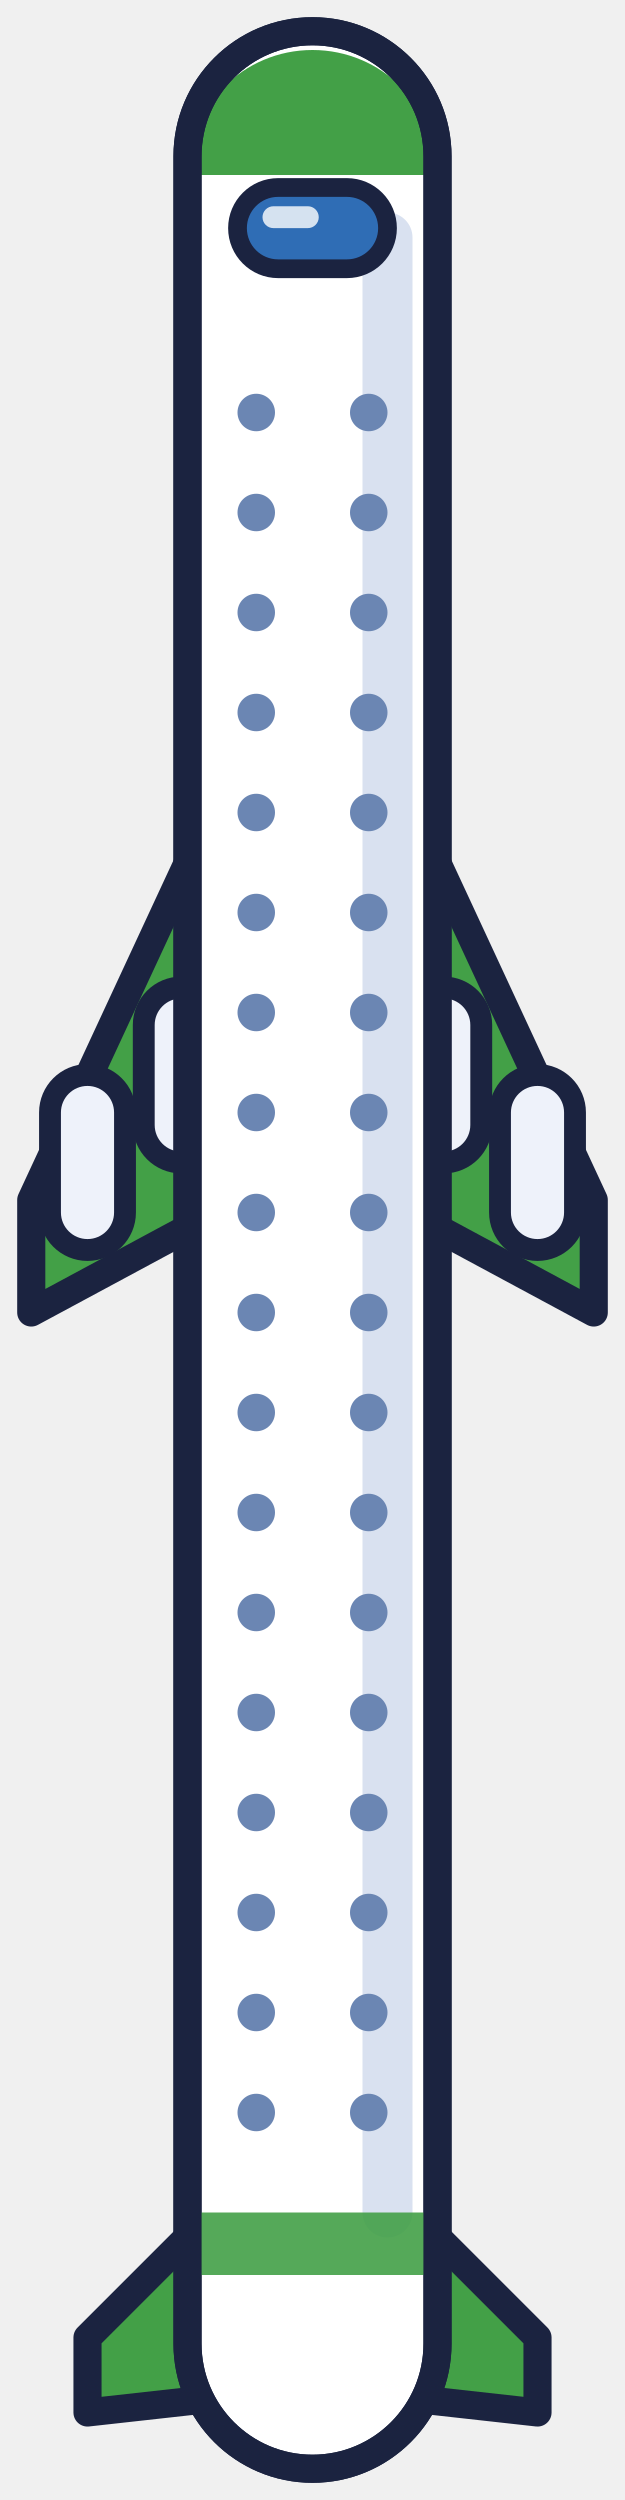
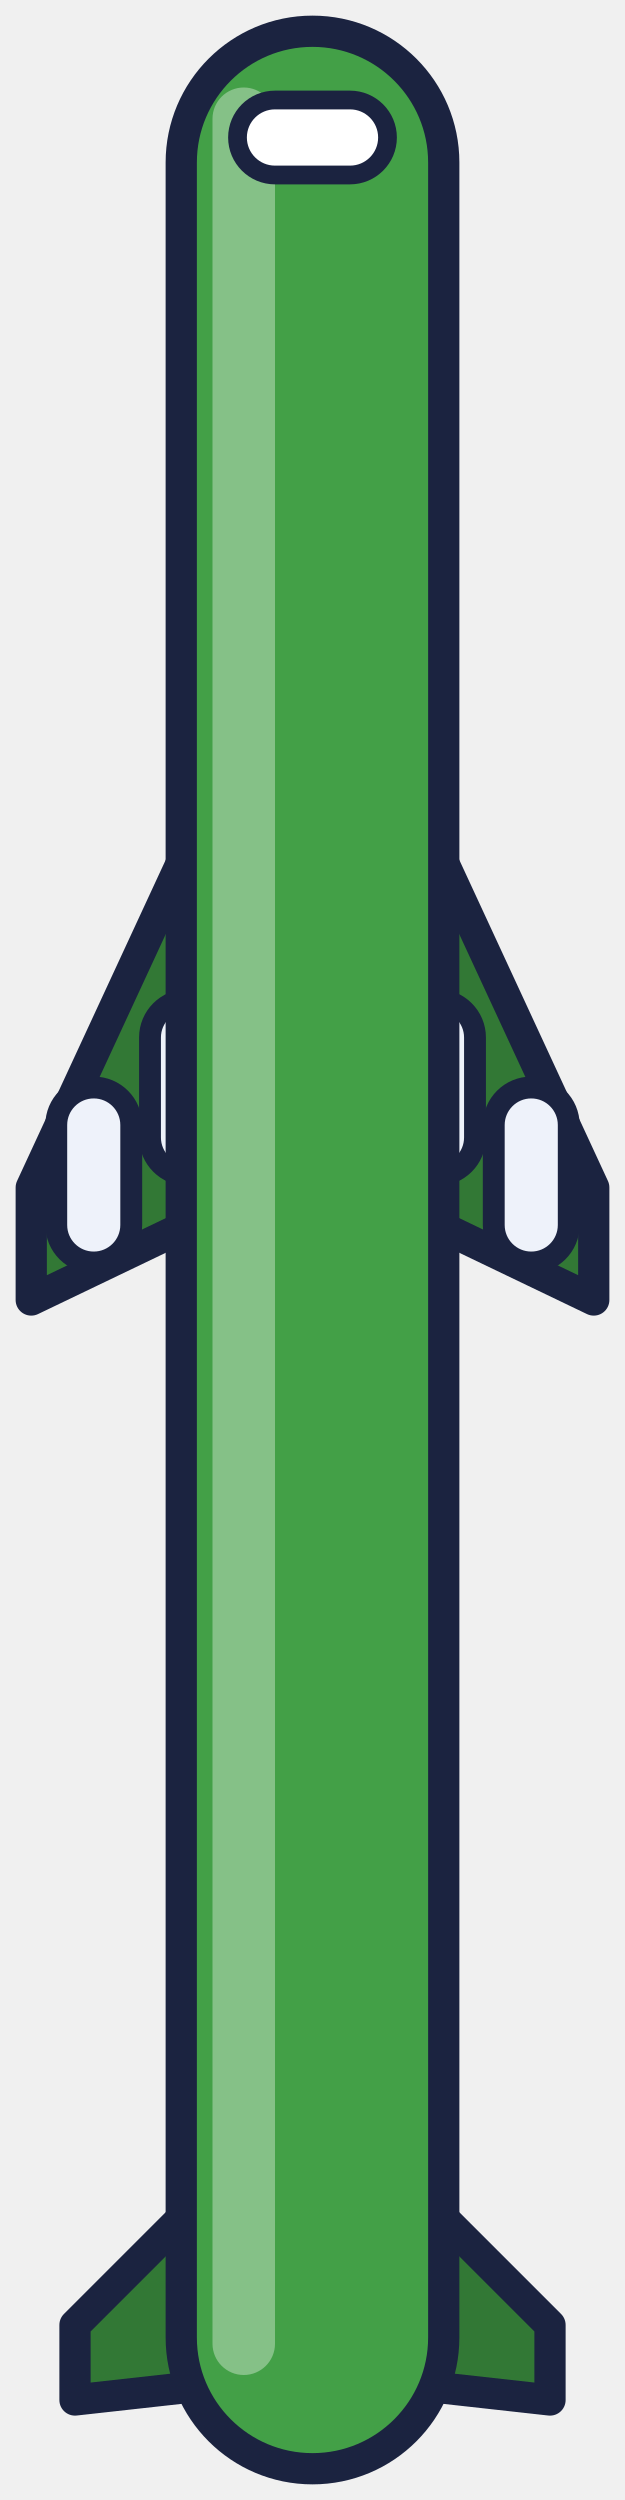
<svg xmlns="http://www.w3.org/2000/svg" viewBox="0 0 100 400" width="100" height="400">
-   <polygon points="69,136 95,192 95,210 69,196" fill="#43A047" stroke="#1B2340" stroke-width="4.5" stroke-linejoin="round" />
-   <polygon points="31,136 5,192 5,210 31,196" fill="#43A047" stroke="#1B2340" stroke-width="4.5" stroke-linejoin="round" />
-   <polygon points="68,356 86,374 86,386 68,384" fill="#43A047" stroke="#1B2340" stroke-width="4.5" stroke-linejoin="round" />
-   <polygon points="32,356 14,374 14,386 32,384" fill="#43A047" stroke="#1B2340" stroke-width="4.5" stroke-linejoin="round" />
-   <rect x="8" y="172" width="12" height="28" rx="6" fill="#EEF2FA" stroke="#1B2340" stroke-width="3.5" />
-   <rect x="23" y="158" width="12" height="28" rx="6" fill="#EEF2FA" stroke="#1B2340" stroke-width="3.5" />
-   <rect x="65" y="158" width="12" height="28" rx="6" fill="#EEF2FA" stroke="#1B2340" stroke-width="3.5" />
-   <rect x="80" y="172" width="12" height="28" rx="6" fill="#EEF2FA" stroke="#1B2340" stroke-width="3.5" />
-   <rect x="30" y="5" width="40" height="390" rx="20" fill="#FFFFFF" />
-   <path d="M30 28 A20 20 0 0 1 70 28 Z" fill="#43A047" />
-   <rect x="58" y="34" width="8" height="324" rx="4" fill="#D9E1F0" />
-   <rect x="30" y="5" width="40" height="390" rx="20" fill="none" stroke="#1B2340" stroke-width="4.5" stroke-linejoin="round" />
-   <rect x="38" y="30" width="24" height="13" rx="6.5" fill="#2F6DB5" stroke="#1B2340" stroke-width="3" />
-   <rect x="42" y="33" width="9" height="3.5" rx="1.75" fill="#FFFFFF" opacity="0.8" />
-   <rect x="30" y="354" width="40" height="10" fill="#43A047" opacity="0.9" />
-   <rect x="30" y="5" width="40" height="390" rx="20" fill="none" stroke="#1B2340" stroke-width="4.5" stroke-linejoin="round" />
-   <circle cx="41" cy="66" r="3" fill="#6B86B3" />
-   <circle cx="59" cy="66" r="3" fill="#6B86B3" />
-   <circle cx="41" cy="82" r="3" fill="#6B86B3" />
-   <circle cx="59" cy="82" r="3" fill="#6B86B3" />
-   <circle cx="41" cy="98" r="3" fill="#6B86B3" />
-   <circle cx="59" cy="98" r="3" fill="#6B86B3" />
-   <circle cx="41" cy="114" r="3" fill="#6B86B3" />
-   <circle cx="59" cy="114" r="3" fill="#6B86B3" />
-   <circle cx="41" cy="130" r="3" fill="#6B86B3" />
-   <circle cx="59" cy="130" r="3" fill="#6B86B3" />
-   <circle cx="41" cy="146" r="3" fill="#6B86B3" />
-   <circle cx="59" cy="146" r="3" fill="#6B86B3" />
-   <circle cx="41" cy="162" r="3" fill="#6B86B3" />
-   <circle cx="59" cy="162" r="3" fill="#6B86B3" />
-   <circle cx="41" cy="178" r="3" fill="#6B86B3" />
-   <circle cx="59" cy="178" r="3" fill="#6B86B3" />
-   <circle cx="41" cy="194" r="3" fill="#6B86B3" />
-   <circle cx="59" cy="194" r="3" fill="#6B86B3" />
-   <circle cx="41" cy="210" r="3" fill="#6B86B3" />
-   <circle cx="59" cy="210" r="3" fill="#6B86B3" />
-   <circle cx="41" cy="226" r="3" fill="#6B86B3" />
-   <circle cx="59" cy="226" r="3" fill="#6B86B3" />
-   <circle cx="41" cy="242" r="3" fill="#6B86B3" />
-   <circle cx="59" cy="242" r="3" fill="#6B86B3" />
-   <circle cx="41" cy="258" r="3" fill="#6B86B3" />
-   <circle cx="59" cy="258" r="3" fill="#6B86B3" />
-   <circle cx="41" cy="274" r="3" fill="#6B86B3" />
-   <circle cx="59" cy="274" r="3" fill="#6B86B3" />
-   <circle cx="41" cy="290" r="3" fill="#6B86B3" />
-   <circle cx="59" cy="290" r="3" fill="#6B86B3" />
-   <circle cx="41" cy="306" r="3" fill="#6B86B3" />
-   <circle cx="59" cy="306" r="3" fill="#6B86B3" />
-   <circle cx="41" cy="322" r="3" fill="#6B86B3" />
-   <circle cx="59" cy="322" r="3" fill="#6B86B3" />
-   <circle cx="41" cy="338" r="3" fill="#6B86B3" />
-   <circle cx="59" cy="338" r="3" fill="#6B86B3" />
+   <polygon points="70,136 95,190 95,208 70,196" fill="#327835" stroke="#1B2340" stroke-width="5" stroke-linejoin="round" />
+   <polygon points="30,136 5,190 5,208 30,196" fill="#327835" stroke="#1B2340" stroke-width="5" stroke-linejoin="round" />
+   <polygon points="70,354 88,372 88,384 70,382" fill="#327835" stroke="#1B2340" stroke-width="5" stroke-linejoin="round" />
+   <polygon points="30,354 12,372 12,384 30,382" fill="#327835" stroke="#1B2340" stroke-width="5" stroke-linejoin="round" />
+   <rect x="9" y="174" width="12" height="28" rx="6" fill="#EEF2FA" stroke="#1B2340" stroke-width="3.5" />
+   <rect x="24" y="160" width="12" height="28" rx="6" fill="#EEF2FA" stroke="#1B2340" stroke-width="3.5" />
+   <rect x="64" y="160" width="12" height="28" rx="6" fill="#EEF2FA" stroke="#1B2340" stroke-width="3.5" />
+   <rect x="79" y="174" width="12" height="28" rx="6" fill="#EEF2FA" stroke="#1B2340" stroke-width="3.5" />
+   <rect x="29" y="5" width="42" height="390" rx="21" fill="#43A047" stroke="#1B2340" stroke-width="5" stroke-linejoin="round" />
+   <rect x="34" y="14" width="10" height="366" rx="5" fill="#FFFFFF" opacity="0.35" />
+   <rect x="38" y="16" width="24" height="12" rx="6" fill="#FFFFFF" stroke="#1B2340" stroke-width="3" />
</svg>
